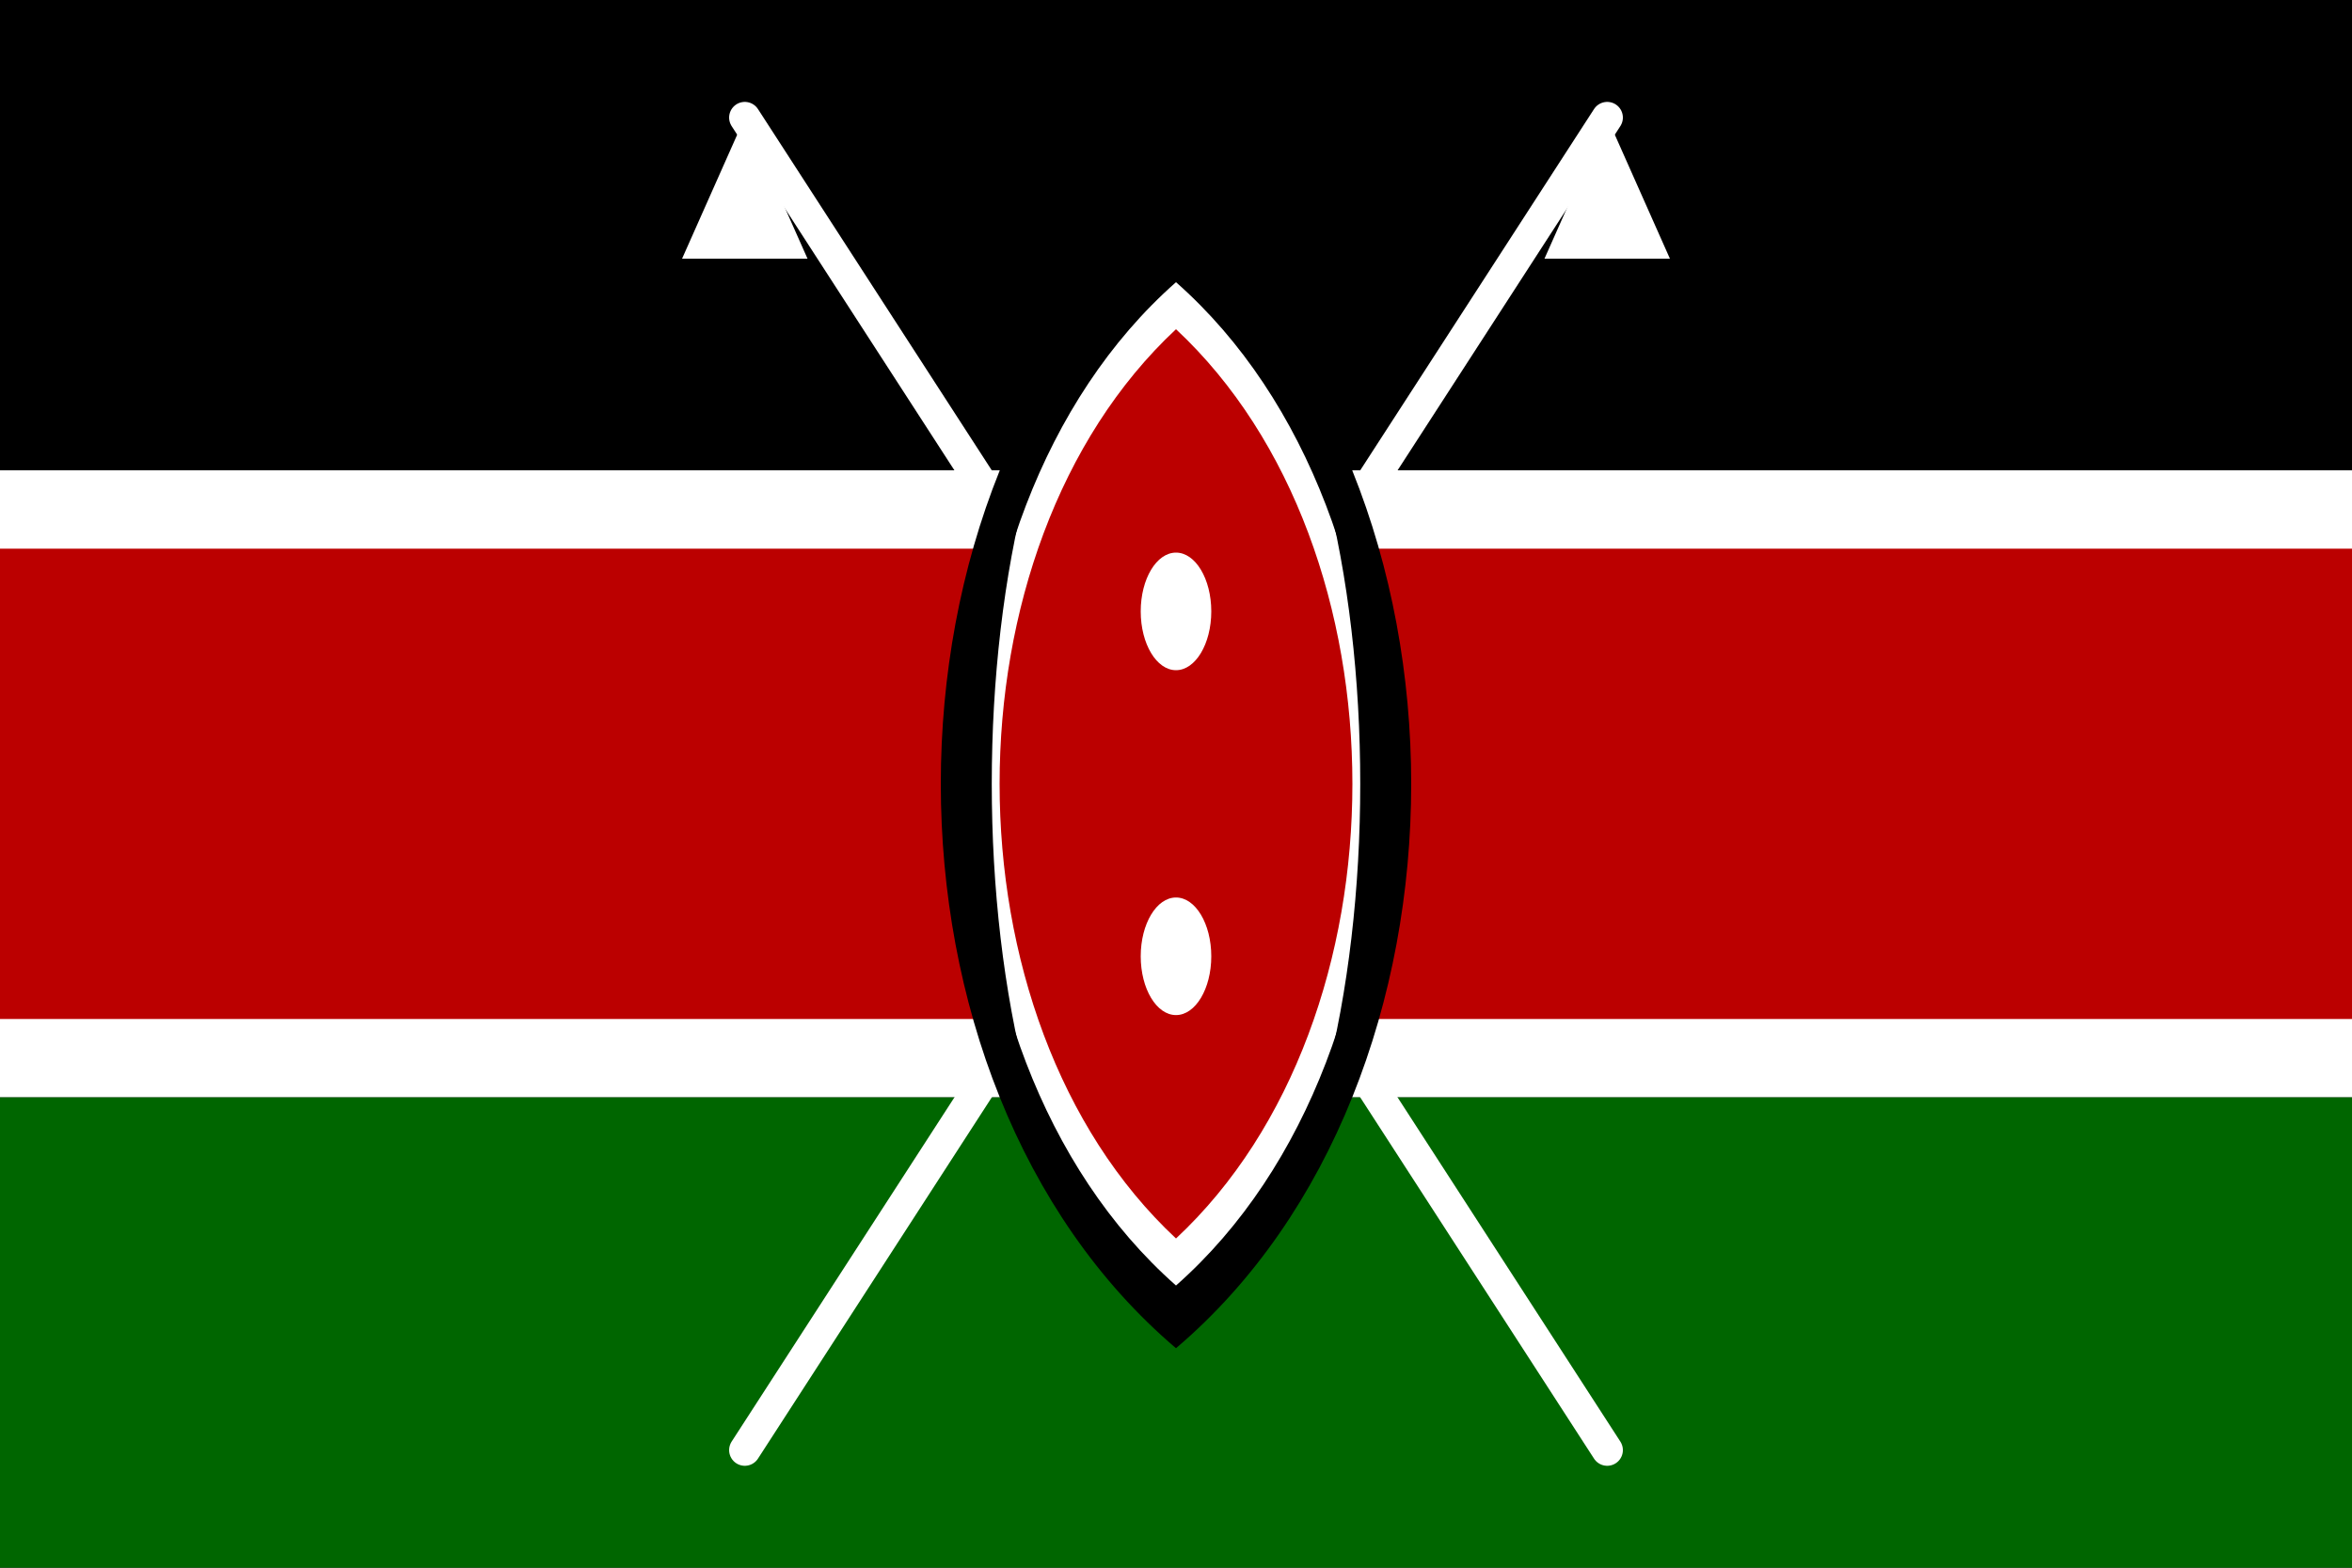
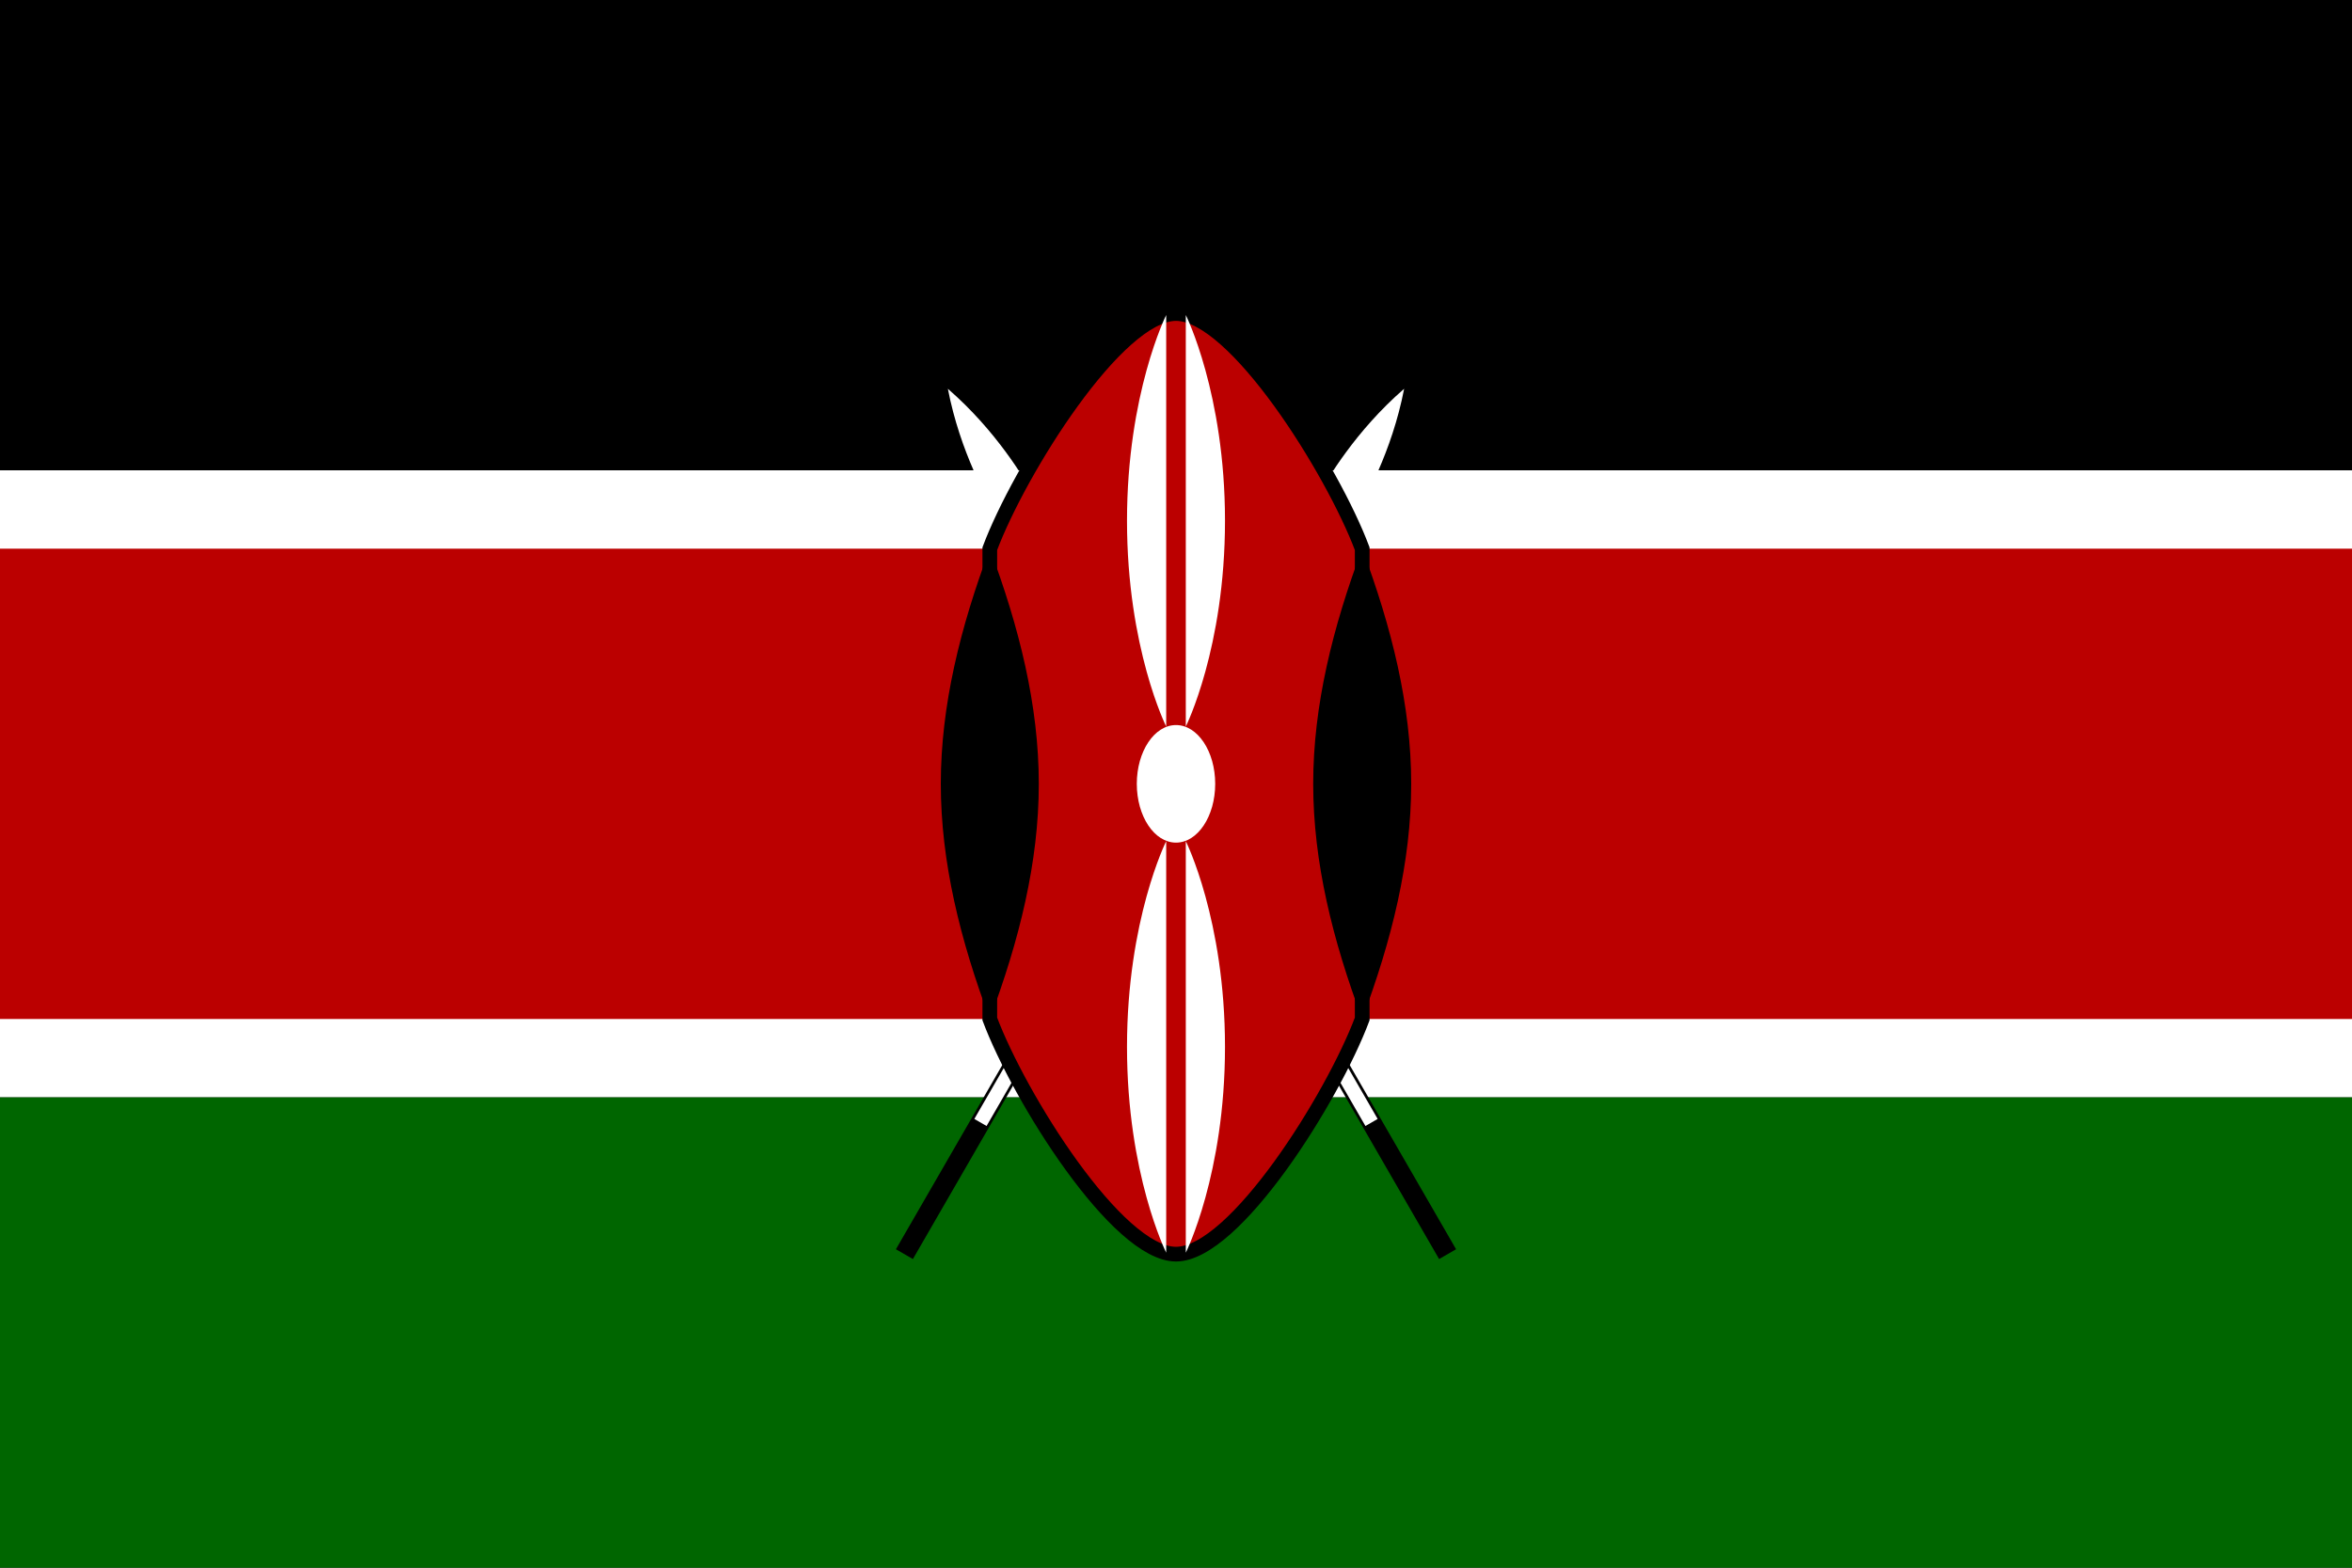
<svg xmlns="http://www.w3.org/2000/svg" viewBox="0 0 3 2" role="img" aria-label="Flag of Kenya">
  <rect width="3" height="2" fill="#000" />
-   <rect y="0.6" width="3" height="0.8" fill="#fff" />
-   <rect y="0.7" width="3" height="0.6" fill="#bb0000" />
-   <rect y="1.4" width="3" height="0.6" fill="#006600" />
-   <g stroke="#fff" stroke-width="0.04" stroke-linecap="round">
-     <line x1="0.95" y1="1.85" x2="2.05" y2="0.15" />
-     <line x1="2.05" y1="1.85" x2="0.95" y2="0.15" />
+   <rect y=".6" width="3" height=".8" fill="#fff" />
+   <rect y=".7" width="3" height=".6" fill="#bb0000" />
+   <rect y="1.4" width="3" height=".6" fill="#006600" />
+   <defs>
+     <path id="spearshape" d="M-1 55.426h2V-38c2-2 2-5 2-8 0-2 0-10-3-18.663C-3-56-3-48-3-46c0 3 0 6 2 8z" transform="rotate(30)" />
+   </defs>
+   <g transform="translate(1.5 1) scale(.0125)">
+     <g id="spear">
+       <use href="#spearshape" fill="#000" />
+       <use href="#spearshape" fill="#fff" transform="scale(.72)" />
+     </g>
+     <use href="#spear" transform="scale(-1 1)" />
+     <path d="M-19 24c3 8 13 24 19 24s16-16 19-24V-24c-3-8-13-24-19-24s-16 16-19 24z" fill="#bb0000" stroke="#000" stroke-width="1.5" />
+     <path id="deco" d="M19 24c3-8 5-16 5-24s-2-16-5-24c-3 8-5 16-5 24s2 16 5 24z" fill="#000" />
+     <use href="#deco" transform="scale(-1 1)" />
+     <g fill="#fff">
+       <ellipse rx="4" ry="6" />
+       <path d="M1 5.85c0 0 4 8 4 21s-4 21-4 21z" />
+       <path d="M-1 5.85c0 0-4 8-4 21s4 21 4 21z" />
+       <path d="M1-5.85c0 0 4-8 4-21s-4-21-4-21z" />
+       <path d="M-1-5.85c0 0-4-8-4-21s4-21 4-21z" />
+     </g>
  </g>
-   <g fill="#fff">
-     <polygon points="2.05,0.15 1.97,0.33 2.13,0.33" />
-     <polygon points="0.95,0.15 0.87,0.33 1.03,0.33" />
-   </g>
-   <path d="M1.5,0.28 C1.9,0.62 1.9,1.38 1.5,1.72 C1.1,1.38 1.1,0.62 1.5,0.28 Z" fill="#000" />
-   <path d="M1.5,0.36 C1.84,0.66 1.84,1.34 1.5,1.64 C1.16,1.34 1.16,0.66 1.5,0.36 Z" fill="#fff" />
-   <path d="M1.5,0.42 C1.8,0.7 1.8,1.3 1.5,1.58 C1.2,1.3 1.2,0.7 1.5,0.42 Z" fill="#bb0000" />
-   <path d="M1.31,0.62 C1.25,0.85 1.25,1.15 1.31,1.38 C1.22,1.15 1.22,0.85 1.31,0.62 Z M1.69,0.62 C1.75,0.85 1.75,1.15 1.69,1.38 C1.78,1.15 1.78,0.85 1.69,0.62 Z" fill="#000" />
-   <ellipse cx="1.5" cy="0.78" rx="0.045" ry="0.075" fill="#fff" />
-   <ellipse cx="1.5" cy="1.22" rx="0.045" ry="0.075" fill="#fff" />
</svg>
